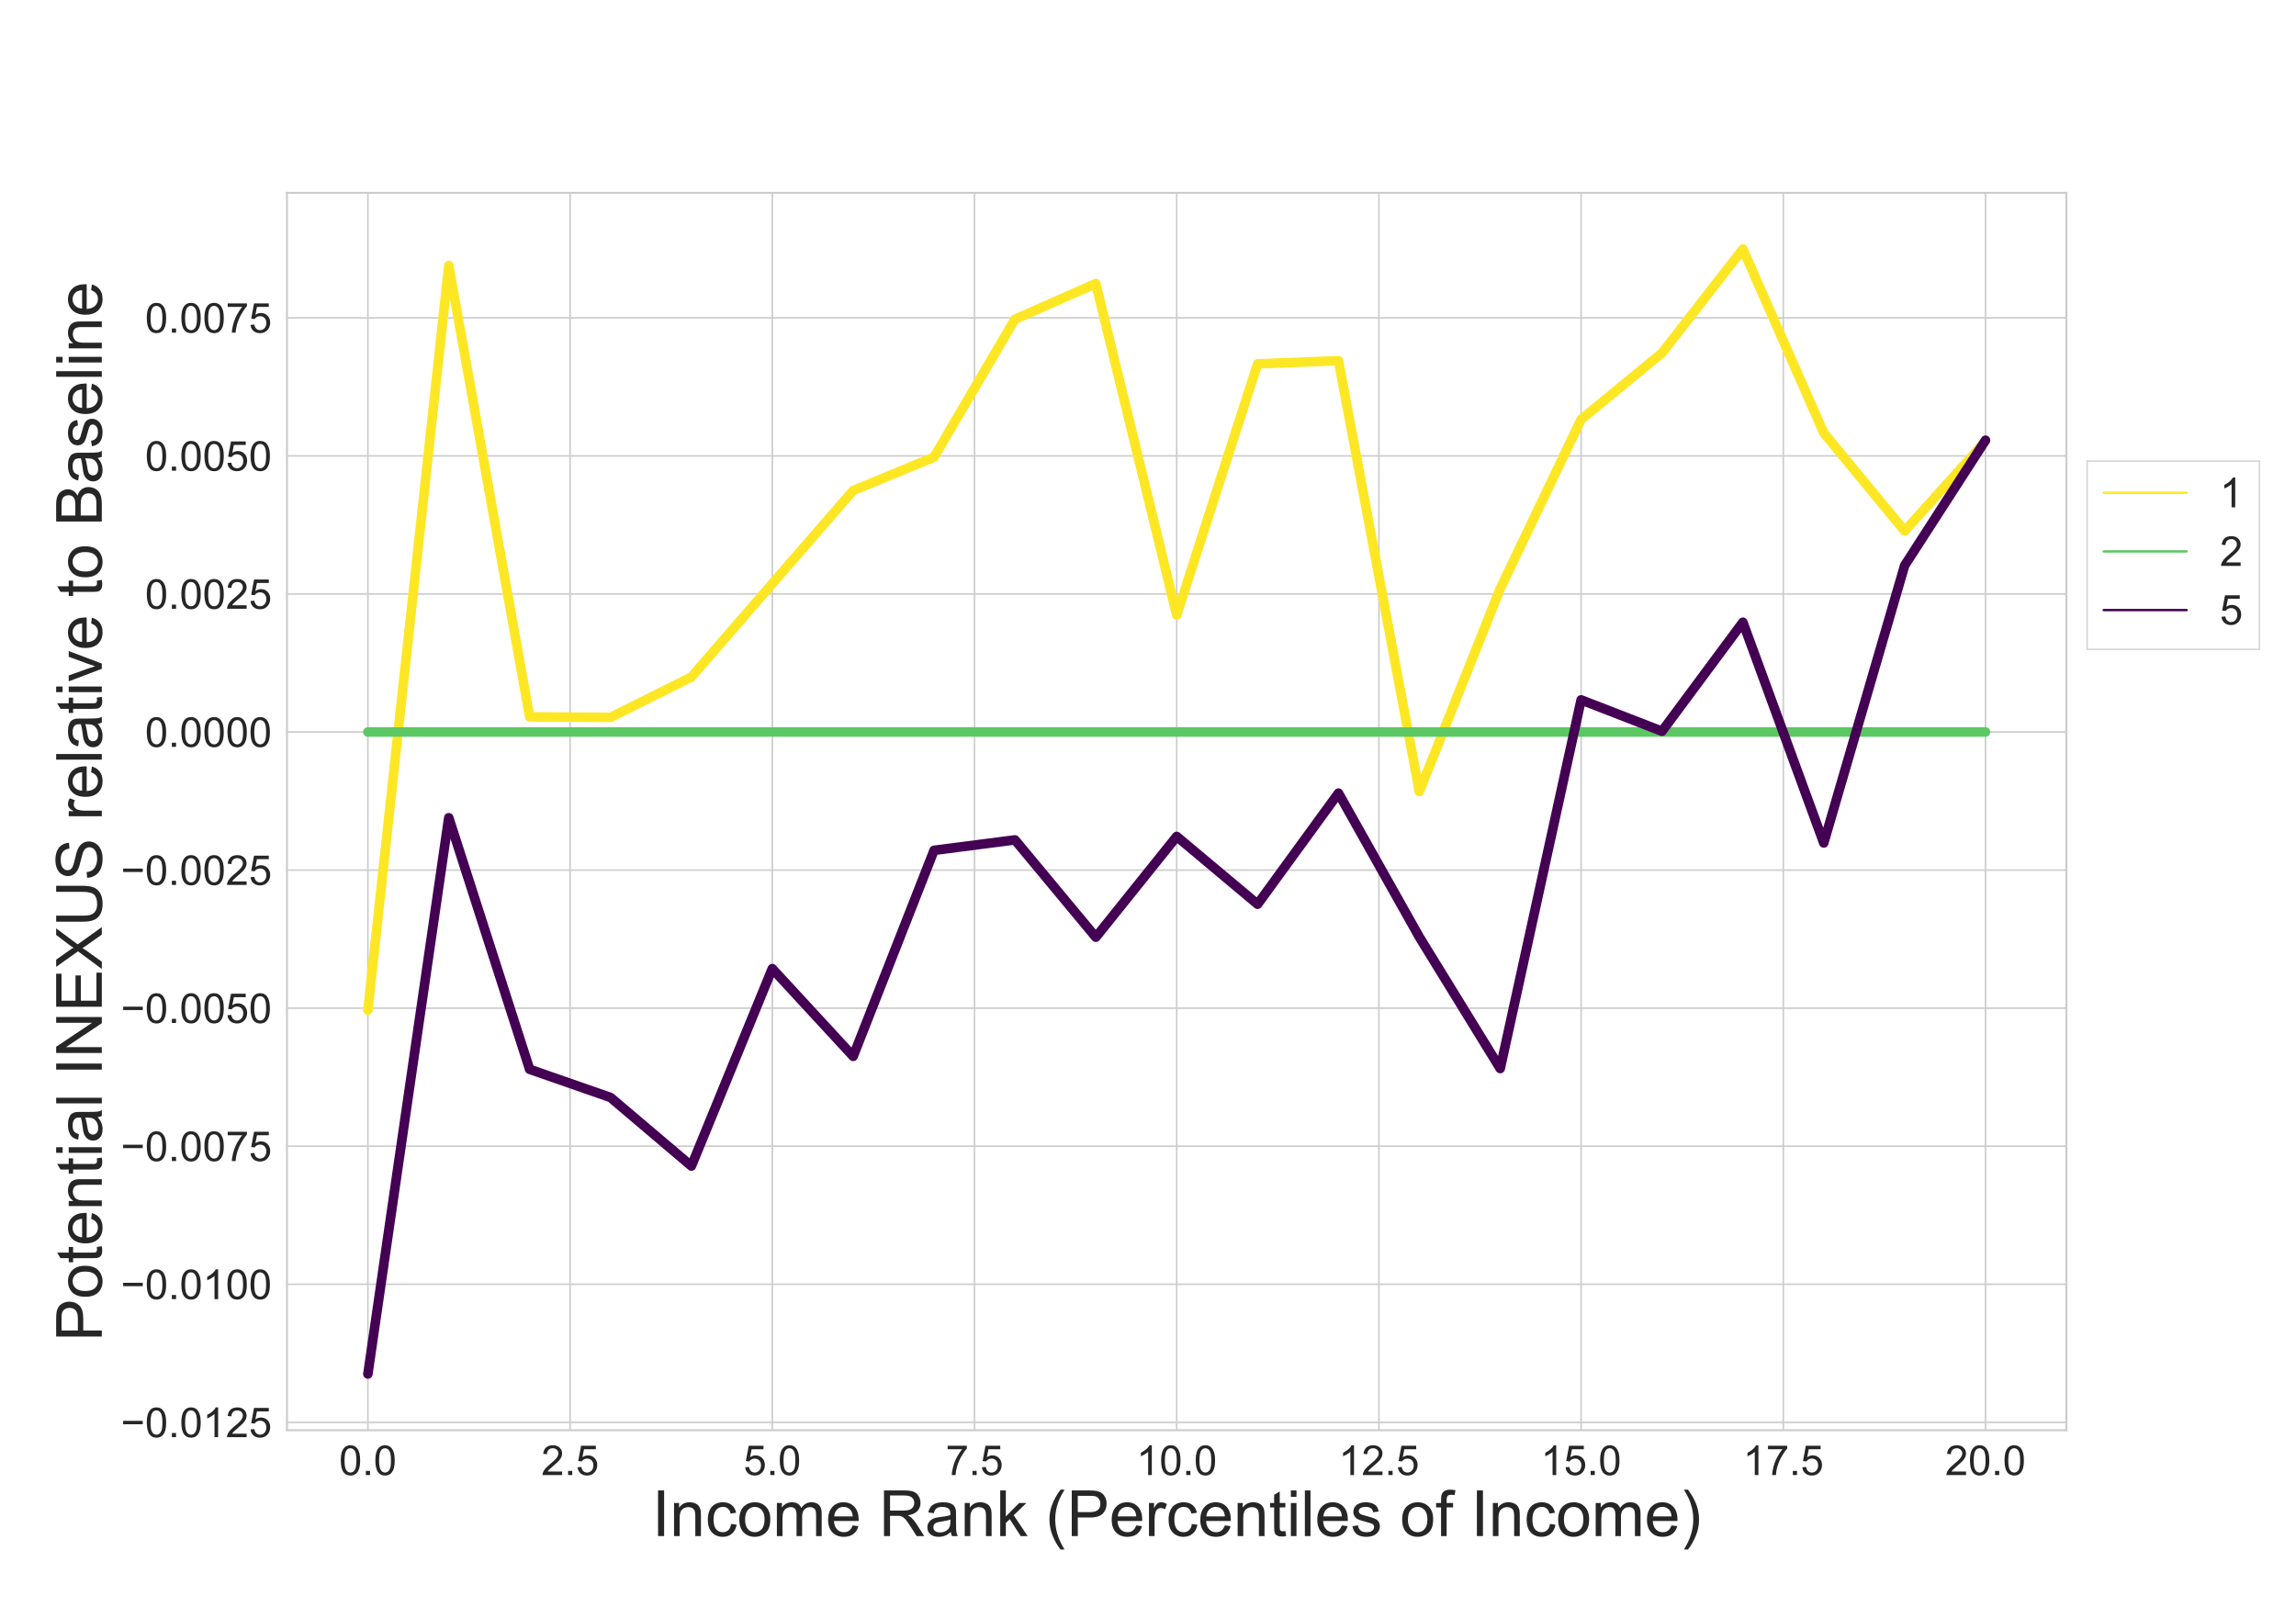
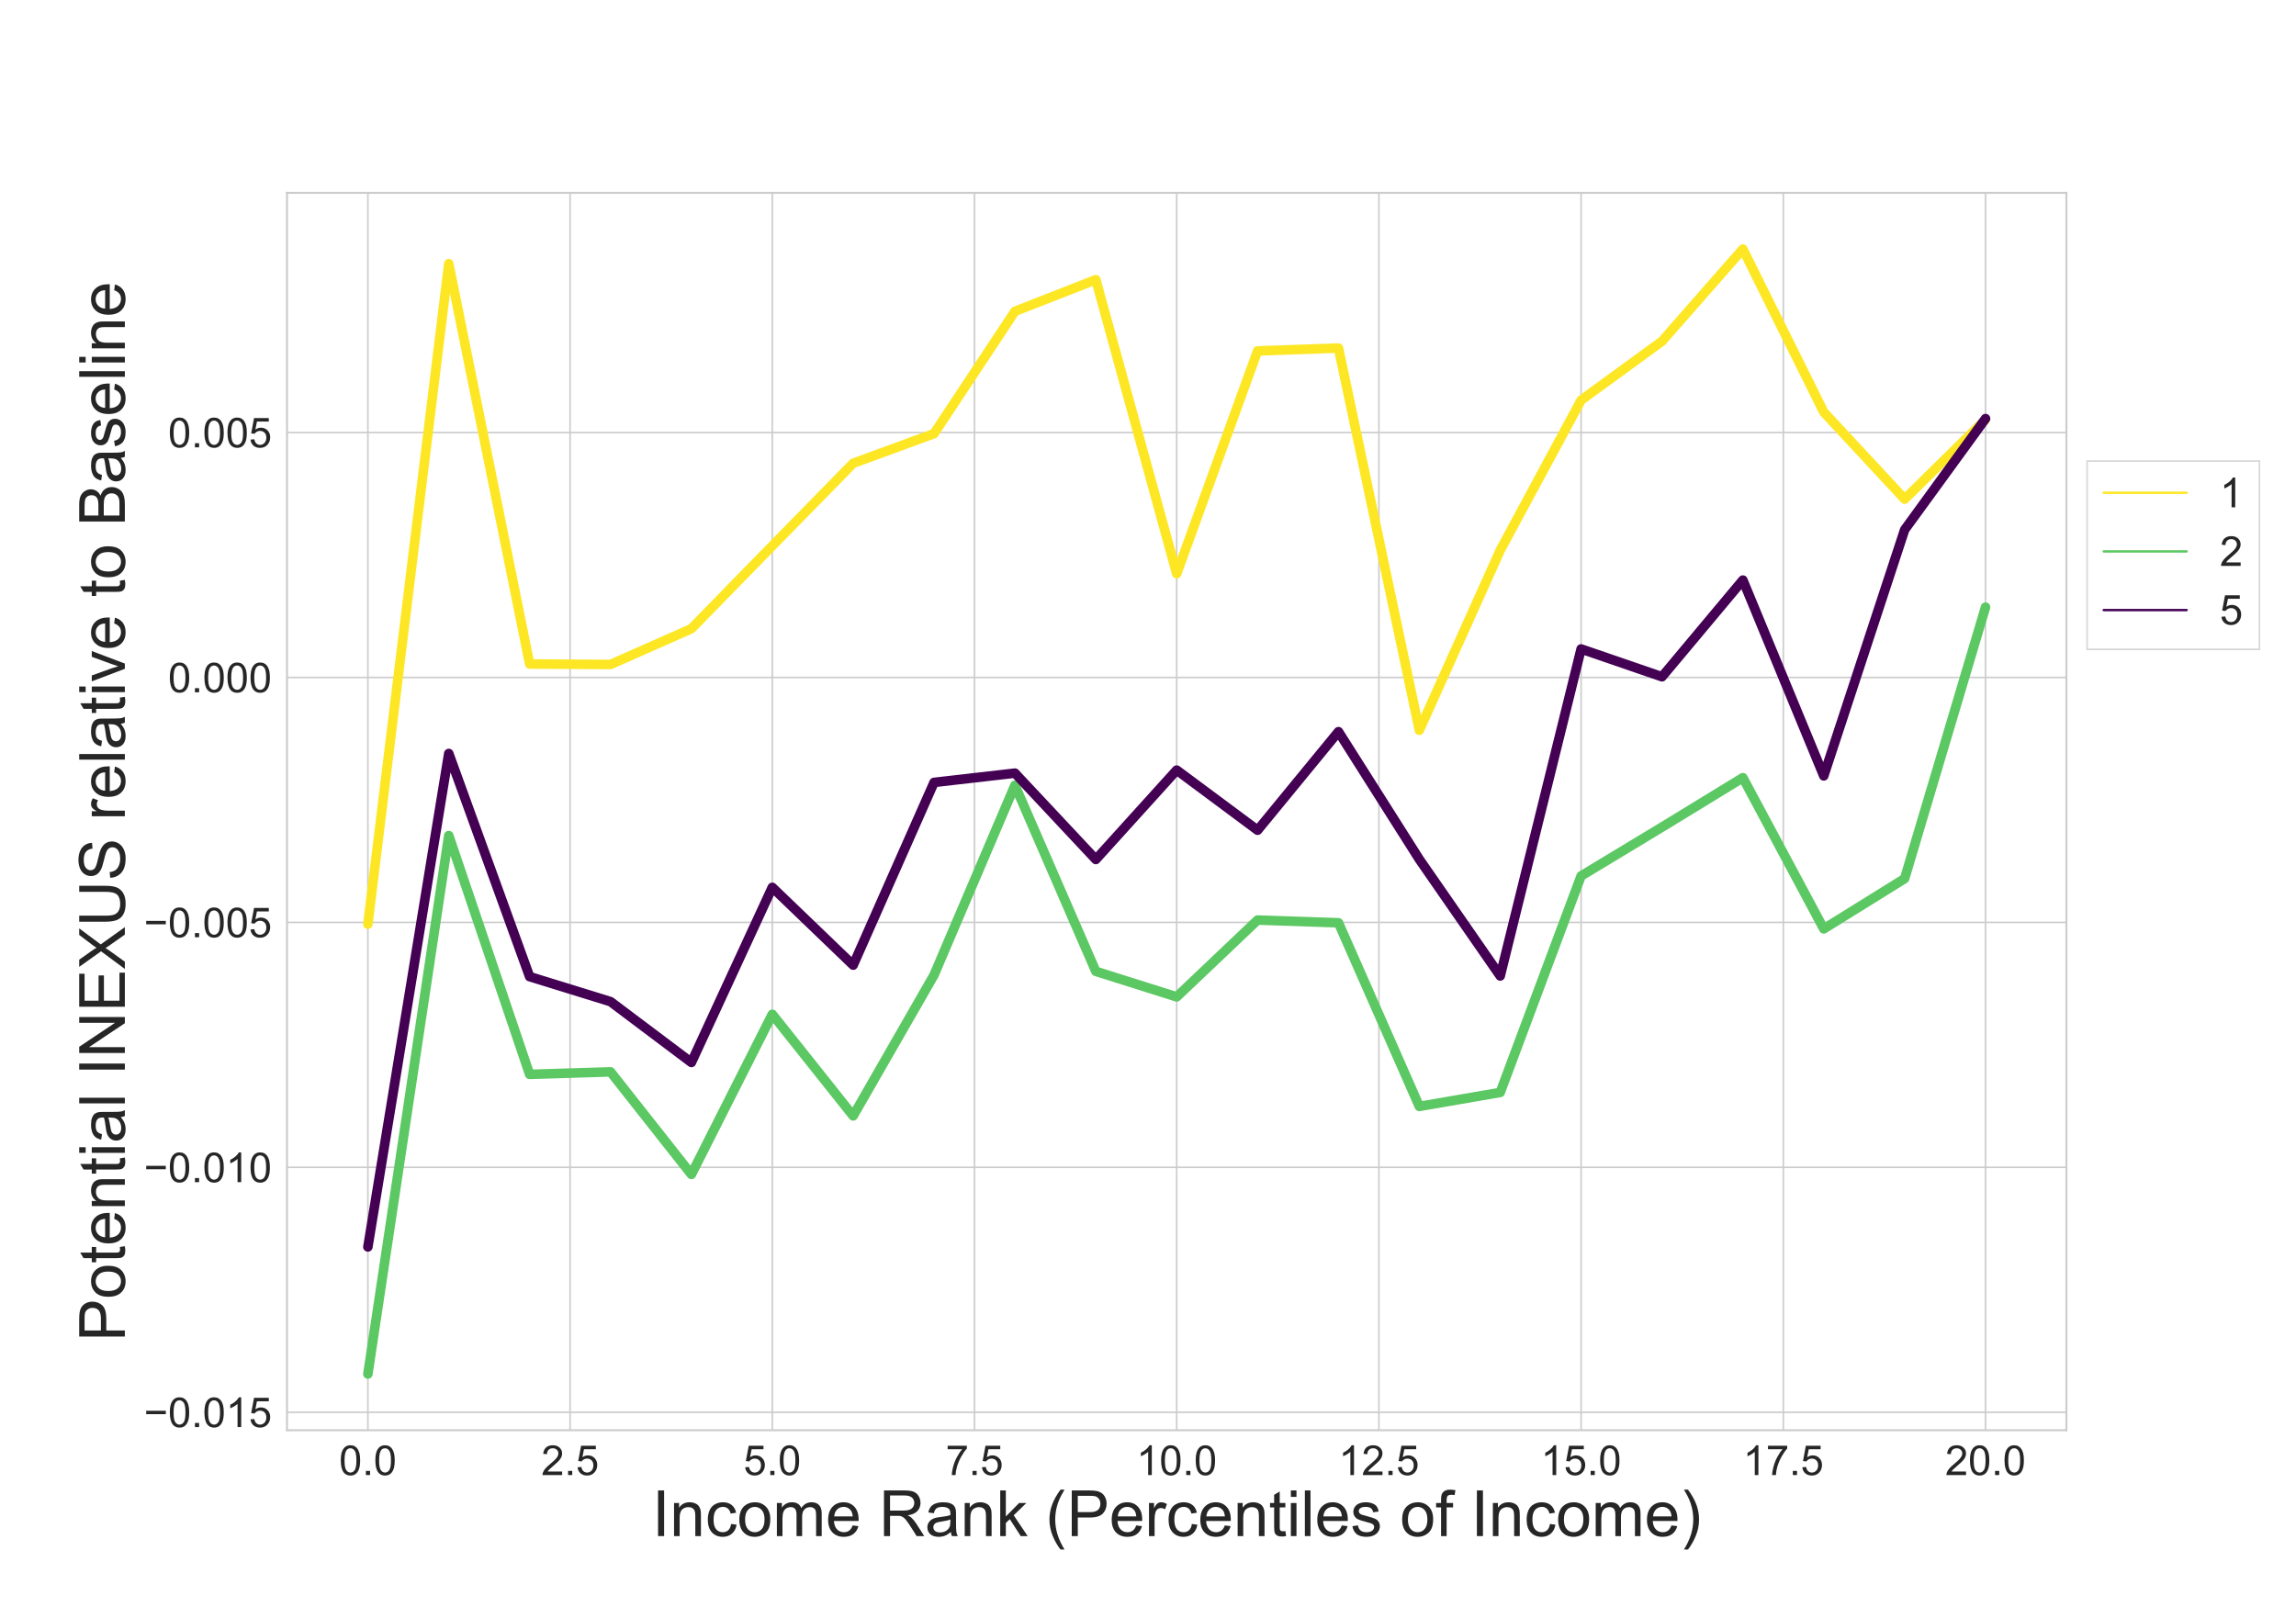
<svg xmlns="http://www.w3.org/2000/svg" xmlns:xlink="http://www.w3.org/1999/xlink" width="1440pt" height="1008pt" viewBox="0 0 1440 1008" version="1.1">
  <defs>
    <style type="text/css">*{stroke-linejoin: round; stroke-linecap: butt}</style>
  </defs>
  <g id="figure_1">
    <g id="patch_1">
      <path d="M 0 1008  L 1440 1008  L 1440 0  L 0 0  z " style="fill: #ffffff" />
    </g>
    <g id="axes_1">
      <g id="patch_2">
        <path d="M 180 897.12  L 1296 897.12  L 1296 120.96  L 180 120.96  z " style="fill: #ffffff" />
      </g>
      <g id="matplotlib.axis_1">
        <g id="xtick_1">
          <g id="line2d_1">
-             <path d="M 230.727 897.12  L 230.727 120.96  " clip-path="url(#p21adaf8f59)" style="fill: none; stroke: #cccccc; stroke-linecap: round" />
+             <path d="M 230.727 897.12  L 230.727 120.96  " clip-path="url(#p5bfc55c4e3)" style="fill: none; stroke: #cccccc; stroke-linecap: round" />
          </g>
          <g id="text_1">
            <g style="fill: #262626" transform="translate(212.6573 925.2303)scale(0.26 -0.26)">
              <defs>
                <path id="ArialMT-30" d="M 266 2259  Q 266 3072 433 3567  Q 600 4063 929 4331  Q 1259 4600 1759 4600  Q 2128 4600 2406 4451  Q 2684 4303 2865 4023  Q 3047 3744 3150 3342  Q 3253 2941 3253 2259  Q 3253 1453 3087 958  Q 2922 463 2592 192  Q 2263 -78 1759 -78  Q 1097 -78 719 397  Q 266 969 266 2259  z M 844 2259  Q 844 1131 1108 757  Q 1372 384 1759 384  Q 2147 384 2411 759  Q 2675 1134 2675 2259  Q 2675 3391 2411 3762  Q 2147 4134 1753 4134  Q 1366 4134 1134 3806  Q 844 3388 844 2259  z " transform="scale(0.015625)" />
                <path id="ArialMT-2e" d="M 581 0  L 581 641  L 1222 641  L 1222 0  L 581 0  z " transform="scale(0.015625)" />
              </defs>
              <use xlink:href="#ArialMT-30" />
              <use xlink:href="#ArialMT-2e" x="55.615" />
              <use xlink:href="#ArialMT-30" x="83.398" />
            </g>
          </g>
        </g>
        <g id="xtick_2">
          <g id="line2d_2">
-             <path d="M 357.545 897.12  L 357.545 120.96  " clip-path="url(#p21adaf8f59)" style="fill: none; stroke: #cccccc; stroke-linecap: round" />
+             <path d="M 357.545 897.12  L 357.545 120.96  " clip-path="url(#p5bfc55c4e3)" style="fill: none; stroke: #cccccc; stroke-linecap: round" />
          </g>
          <g id="text_2">
            <g style="fill: #262626" transform="translate(339.4755 925.2303)scale(0.26 -0.26)">
              <defs>
                <path id="ArialMT-32" d="M 3222 541  L 3222 0  L 194 0  Q 188 203 259 391  Q 375 700 629 1000  Q 884 1300 1366 1694  Q 2113 2306 2375 2664  Q 2638 3022 2638 3341  Q 2638 3675 2398 3904  Q 2159 4134 1775 4134  Q 1369 4134 1125 3890  Q 881 3647 878 3216  L 300 3275  Q 359 3922 746 4261  Q 1134 4600 1788 4600  Q 2447 4600 2831 4234  Q 3216 3869 3216 3328  Q 3216 3053 3103 2787  Q 2991 2522 2730 2228  Q 2469 1934 1863 1422  Q 1356 997 1212 845  Q 1069 694 975 541  L 3222 541  z " transform="scale(0.015625)" />
                <path id="ArialMT-35" d="M 266 1200  L 856 1250  Q 922 819 1161 601  Q 1400 384 1738 384  Q 2144 384 2425 690  Q 2706 997 2706 1503  Q 2706 1984 2436 2262  Q 2166 2541 1728 2541  Q 1456 2541 1237 2417  Q 1019 2294 894 2097  L 366 2166  L 809 4519  L 3088 4519  L 3088 3981  L 1259 3981  L 1013 2750  Q 1425 3038 1878 3038  Q 2478 3038 2890 2622  Q 3303 2206 3303 1553  Q 3303 931 2941 478  Q 2500 -78 1738 -78  Q 1113 -78 717 272  Q 322 622 266 1200  z " transform="scale(0.015625)" />
              </defs>
              <use xlink:href="#ArialMT-32" />
              <use xlink:href="#ArialMT-2e" x="55.615" />
              <use xlink:href="#ArialMT-35" x="83.398" />
            </g>
          </g>
        </g>
        <g id="xtick_3">
          <g id="line2d_3">
-             <path d="M 484.364 897.12  L 484.364 120.96  " clip-path="url(#p21adaf8f59)" style="fill: none; stroke: #cccccc; stroke-linecap: round" />
+             <path d="M 484.364 897.12  L 484.364 120.96  " clip-path="url(#p5bfc55c4e3)" style="fill: none; stroke: #cccccc; stroke-linecap: round" />
          </g>
          <g id="text_3">
            <g style="fill: #262626" transform="translate(466.2936 925.2303)scale(0.26 -0.26)">
              <use xlink:href="#ArialMT-35" />
              <use xlink:href="#ArialMT-2e" x="55.615" />
              <use xlink:href="#ArialMT-30" x="83.398" />
            </g>
          </g>
        </g>
        <g id="xtick_4">
          <g id="line2d_4">
-             <path d="M 611.182 897.12  L 611.182 120.96  " clip-path="url(#p21adaf8f59)" style="fill: none; stroke: #cccccc; stroke-linecap: round" />
+             <path d="M 611.182 897.12  L 611.182 120.96  " clip-path="url(#p5bfc55c4e3)" style="fill: none; stroke: #cccccc; stroke-linecap: round" />
          </g>
          <g id="text_4">
            <g style="fill: #262626" transform="translate(593.1118 925.2303)scale(0.26 -0.26)">
              <defs>
                <path id="ArialMT-37" d="M 303 3981  L 303 4522  L 3269 4522  L 3269 4084  Q 2831 3619 2401 2847  Q 1972 2075 1738 1259  Q 1569 684 1522 0  L 944 0  Q 953 541 1156 1306  Q 1359 2072 1739 2783  Q 2119 3494 2547 3981  L 303 3981  z " transform="scale(0.015625)" />
              </defs>
              <use xlink:href="#ArialMT-37" />
              <use xlink:href="#ArialMT-2e" x="55.615" />
              <use xlink:href="#ArialMT-35" x="83.398" />
            </g>
          </g>
        </g>
        <g id="xtick_5">
          <g id="line2d_5">
-             <path d="M 738 897.12  L 738 120.96  " clip-path="url(#p21adaf8f59)" style="fill: none; stroke: #cccccc; stroke-linecap: round" />
+             <path d="M 738 897.12  L 738 120.96  " clip-path="url(#p5bfc55c4e3)" style="fill: none; stroke: #cccccc; stroke-linecap: round" />
          </g>
          <g id="text_5">
            <g style="fill: #262626" transform="translate(712.7008 925.2303)scale(0.26 -0.26)">
              <defs>
                <path id="ArialMT-31" d="M 2384 0  L 1822 0  L 1822 3584  Q 1619 3391 1289 3197  Q 959 3003 697 2906  L 697 3450  Q 1169 3672 1522 3987  Q 1875 4303 2022 4600  L 2384 4600  L 2384 0  z " transform="scale(0.015625)" />
              </defs>
              <use xlink:href="#ArialMT-31" />
              <use xlink:href="#ArialMT-30" x="55.615" />
              <use xlink:href="#ArialMT-2e" x="111.23" />
              <use xlink:href="#ArialMT-30" x="139.014" />
            </g>
          </g>
        </g>
        <g id="xtick_6">
          <g id="line2d_6">
-             <path d="M 864.818 897.12  L 864.818 120.96  " clip-path="url(#p21adaf8f59)" style="fill: none; stroke: #cccccc; stroke-linecap: round" />
+             <path d="M 864.818 897.12  L 864.818 120.96  " clip-path="url(#p5bfc55c4e3)" style="fill: none; stroke: #cccccc; stroke-linecap: round" />
          </g>
          <g id="text_6">
            <g style="fill: #262626" transform="translate(839.519 925.2303)scale(0.26 -0.26)">
              <use xlink:href="#ArialMT-31" />
              <use xlink:href="#ArialMT-32" x="55.615" />
              <use xlink:href="#ArialMT-2e" x="111.23" />
              <use xlink:href="#ArialMT-35" x="139.014" />
            </g>
          </g>
        </g>
        <g id="xtick_7">
          <g id="line2d_7">
-             <path d="M 991.636 897.12  L 991.636 120.96  " clip-path="url(#p21adaf8f59)" style="fill: none; stroke: #cccccc; stroke-linecap: round" />
+             <path d="M 991.636 897.12  L 991.636 120.96  " clip-path="url(#p5bfc55c4e3)" style="fill: none; stroke: #cccccc; stroke-linecap: round" />
          </g>
          <g id="text_7">
            <g style="fill: #262626" transform="translate(966.3371 925.2303)scale(0.26 -0.26)">
              <use xlink:href="#ArialMT-31" />
              <use xlink:href="#ArialMT-35" x="55.615" />
              <use xlink:href="#ArialMT-2e" x="111.23" />
              <use xlink:href="#ArialMT-30" x="139.014" />
            </g>
          </g>
        </g>
        <g id="xtick_8">
          <g id="line2d_8">
-             <path d="M 1118.455 897.12  L 1118.455 120.96  " clip-path="url(#p21adaf8f59)" style="fill: none; stroke: #cccccc; stroke-linecap: round" />
+             <path d="M 1118.455 897.12  L 1118.455 120.96  " clip-path="url(#p5bfc55c4e3)" style="fill: none; stroke: #cccccc; stroke-linecap: round" />
          </g>
          <g id="text_8">
            <g style="fill: #262626" transform="translate(1093.155 925.2303)scale(0.26 -0.26)">
              <use xlink:href="#ArialMT-31" />
              <use xlink:href="#ArialMT-37" x="55.615" />
              <use xlink:href="#ArialMT-2e" x="111.23" />
              <use xlink:href="#ArialMT-35" x="139.014" />
            </g>
          </g>
        </g>
        <g id="xtick_9">
          <g id="line2d_9">
-             <path d="M 1245.273 897.12  L 1245.273 120.96  " clip-path="url(#p21adaf8f59)" style="fill: none; stroke: #cccccc; stroke-linecap: round" />
+             <path d="M 1245.273 897.12  L 1245.273 120.96  " clip-path="url(#p5bfc55c4e3)" style="fill: none; stroke: #cccccc; stroke-linecap: round" />
          </g>
          <g id="text_9">
            <g style="fill: #262626" transform="translate(1219.974 925.2303)scale(0.26 -0.26)">
              <use xlink:href="#ArialMT-32" />
              <use xlink:href="#ArialMT-30" x="55.615" />
              <use xlink:href="#ArialMT-2e" x="111.23" />
              <use xlink:href="#ArialMT-30" x="139.014" />
            </g>
          </g>
        </g>
        <g id="text_10">
          <g style="fill: #262626" transform="translate(408.9969 963.5166)scale(0.4 -0.4)">
            <defs>
              <path id="ArialMT-49" d="M 597 0  L 597 4581  L 1203 4581  L 1203 0  L 597 0  z " transform="scale(0.015625)" />
              <path id="ArialMT-6e" d="M 422 0  L 422 3319  L 928 3319  L 928 2847  Q 1294 3394 1984 3394  Q 2284 3394 2536 3286  Q 2788 3178 2913 3003  Q 3038 2828 3088 2588  Q 3119 2431 3119 2041  L 3119 0  L 2556 0  L 2556 2019  Q 2556 2363 2490 2533  Q 2425 2703 2258 2804  Q 2091 2906 1866 2906  Q 1506 2906 1245 2678  Q 984 2450 984 1813  L 984 0  L 422 0  z " transform="scale(0.015625)" />
              <path id="ArialMT-63" d="M 2588 1216  L 3141 1144  Q 3050 572 2676 248  Q 2303 -75 1759 -75  Q 1078 -75 664 370  Q 250 816 250 1647  Q 250 2184 428 2587  Q 606 2991 970 3192  Q 1334 3394 1763 3394  Q 2303 3394 2647 3120  Q 2991 2847 3088 2344  L 2541 2259  Q 2463 2594 2264 2762  Q 2066 2931 1784 2931  Q 1359 2931 1093 2626  Q 828 2322 828 1663  Q 828 994 1084 691  Q 1341 388 1753 388  Q 2084 388 2306 591  Q 2528 794 2588 1216  z " transform="scale(0.015625)" />
              <path id="ArialMT-6f" d="M 213 1659  Q 213 2581 725 3025  Q 1153 3394 1769 3394  Q 2453 3394 2887 2945  Q 3322 2497 3322 1706  Q 3322 1066 3130 698  Q 2938 331 2570 128  Q 2203 -75 1769 -75  Q 1072 -75 642 372  Q 213 819 213 1659  z M 791 1659  Q 791 1022 1069 705  Q 1347 388 1769 388  Q 2188 388 2466 706  Q 2744 1025 2744 1678  Q 2744 2294 2464 2611  Q 2184 2928 1769 2928  Q 1347 2928 1069 2612  Q 791 2297 791 1659  z " transform="scale(0.015625)" />
              <path id="ArialMT-6d" d="M 422 0  L 422 3319  L 925 3319  L 925 2853  Q 1081 3097 1340 3245  Q 1600 3394 1931 3394  Q 2300 3394 2536 3241  Q 2772 3088 2869 2813  Q 3263 3394 3894 3394  Q 4388 3394 4653 3120  Q 4919 2847 4919 2278  L 4919 0  L 4359 0  L 4359 2091  Q 4359 2428 4304 2576  Q 4250 2725 4106 2815  Q 3963 2906 3769 2906  Q 3419 2906 3187 2673  Q 2956 2441 2956 1928  L 2956 0  L 2394 0  L 2394 2156  Q 2394 2531 2256 2718  Q 2119 2906 1806 2906  Q 1569 2906 1367 2781  Q 1166 2656 1075 2415  Q 984 2175 984 1722  L 984 0  L 422 0  z " transform="scale(0.015625)" />
              <path id="ArialMT-65" d="M 2694 1069  L 3275 997  Q 3138 488 2766 206  Q 2394 -75 1816 -75  Q 1088 -75 661 373  Q 234 822 234 1631  Q 234 2469 665 2931  Q 1097 3394 1784 3394  Q 2450 3394 2872 2941  Q 3294 2488 3294 1666  Q 3294 1616 3291 1516  L 816 1516  Q 847 969 1125 678  Q 1403 388 1819 388  Q 2128 388 2347 550  Q 2566 713 2694 1069  z M 847 1978  L 2700 1978  Q 2663 2397 2488 2606  Q 2219 2931 1791 2931  Q 1403 2931 1139 2672  Q 875 2413 847 1978  z " transform="scale(0.015625)" />
              <path id="ArialMT-20" transform="scale(0.015625)" />
              <path id="ArialMT-52" d="M 503 0  L 503 4581  L 2534 4581  Q 3147 4581 3465 4457  Q 3784 4334 3975 4021  Q 4166 3709 4166 3331  Q 4166 2844 3850 2509  Q 3534 2175 2875 2084  Q 3116 1969 3241 1856  Q 3506 1613 3744 1247  L 4541 0  L 3778 0  L 3172 953  Q 2906 1366 2734 1584  Q 2563 1803 2427 1890  Q 2291 1978 2150 2013  Q 2047 2034 1813 2034  L 1109 2034  L 1109 0  L 503 0  z M 1109 2559  L 2413 2559  Q 2828 2559 3062 2645  Q 3297 2731 3419 2920  Q 3541 3109 3541 3331  Q 3541 3656 3305 3865  Q 3069 4075 2559 4075  L 1109 4075  L 1109 2559  z " transform="scale(0.015625)" />
              <path id="ArialMT-61" d="M 2588 409  Q 2275 144 1986 34  Q 1697 -75 1366 -75  Q 819 -75 525 192  Q 231 459 231 875  Q 231 1119 342 1320  Q 453 1522 633 1644  Q 813 1766 1038 1828  Q 1203 1872 1538 1913  Q 2219 1994 2541 2106  Q 2544 2222 2544 2253  Q 2544 2597 2384 2738  Q 2169 2928 1744 2928  Q 1347 2928 1158 2789  Q 969 2650 878 2297  L 328 2372  Q 403 2725 575 2942  Q 747 3159 1072 3276  Q 1397 3394 1825 3394  Q 2250 3394 2515 3294  Q 2781 3194 2906 3042  Q 3031 2891 3081 2659  Q 3109 2516 3109 2141  L 3109 1391  Q 3109 606 3145 398  Q 3181 191 3288 0  L 2700 0  Q 2613 175 2588 409  z M 2541 1666  Q 2234 1541 1622 1453  Q 1275 1403 1131 1340  Q 988 1278 909 1158  Q 831 1038 831 891  Q 831 666 1001 516  Q 1172 366 1500 366  Q 1825 366 2078 508  Q 2331 650 2450 897  Q 2541 1088 2541 1459  L 2541 1666  z " transform="scale(0.015625)" />
              <path id="ArialMT-6b" d="M 425 0  L 425 4581  L 988 4581  L 988 1969  L 2319 3319  L 3047 3319  L 1778 2088  L 3175 0  L 2481 0  L 1384 1697  L 988 1316  L 988 0  L 425 0  z " transform="scale(0.015625)" />
              <path id="ArialMT-28" d="M 1497 -1347  Q 1031 -759 709 28  Q 388 816 388 1659  Q 388 2403 628 3084  Q 909 3875 1497 4659  L 1900 4659  Q 1522 4009 1400 3731  Q 1209 3300 1100 2831  Q 966 2247 966 1656  Q 966 153 1900 -1347  L 1497 -1347  z " transform="scale(0.015625)" />
              <path id="ArialMT-50" d="M 494 0  L 494 4581  L 2222 4581  Q 2678 4581 2919 4538  Q 3256 4481 3484 4323  Q 3713 4166 3852 3881  Q 3991 3597 3991 3256  Q 3991 2672 3619 2267  Q 3247 1863 2275 1863  L 1100 1863  L 1100 0  L 494 0  z M 1100 2403  L 2284 2403  Q 2872 2403 3119 2622  Q 3366 2841 3366 3238  Q 3366 3525 3220 3729  Q 3075 3934 2838 4000  Q 2684 4041 2272 4041  L 1100 4041  L 1100 2403  z " transform="scale(0.015625)" />
              <path id="ArialMT-72" d="M 416 0  L 416 3319  L 922 3319  L 922 2816  Q 1116 3169 1280 3281  Q 1444 3394 1641 3394  Q 1925 3394 2219 3213  L 2025 2691  Q 1819 2813 1613 2813  Q 1428 2813 1281 2702  Q 1134 2591 1072 2394  Q 978 2094 978 1738  L 978 0  L 416 0  z " transform="scale(0.015625)" />
              <path id="ArialMT-74" d="M 1650 503  L 1731 6  Q 1494 -44 1306 -44  Q 1000 -44 831 53  Q 663 150 594 308  Q 525 466 525 972  L 525 2881  L 113 2881  L 113 3319  L 525 3319  L 525 4141  L 1084 4478  L 1084 3319  L 1650 3319  L 1650 2881  L 1084 2881  L 1084 941  Q 1084 700 1114 631  Q 1144 563 1211 522  Q 1278 481 1403 481  Q 1497 481 1650 503  z " transform="scale(0.015625)" />
              <path id="ArialMT-69" d="M 425 3934  L 425 4581  L 988 4581  L 988 3934  L 425 3934  z M 425 0  L 425 3319  L 988 3319  L 988 0  L 425 0  z " transform="scale(0.015625)" />
              <path id="ArialMT-6c" d="M 409 0  L 409 4581  L 972 4581  L 972 0  L 409 0  z " transform="scale(0.015625)" />
              <path id="ArialMT-73" d="M 197 991  L 753 1078  Q 800 744 1014 566  Q 1228 388 1613 388  Q 2000 388 2187 545  Q 2375 703 2375 916  Q 2375 1106 2209 1216  Q 2094 1291 1634 1406  Q 1016 1563 777 1677  Q 538 1791 414 1992  Q 291 2194 291 2438  Q 291 2659 392 2848  Q 494 3038 669 3163  Q 800 3259 1026 3326  Q 1253 3394 1513 3394  Q 1903 3394 2198 3281  Q 2494 3169 2634 2976  Q 2775 2784 2828 2463  L 2278 2388  Q 2241 2644 2061 2787  Q 1881 2931 1553 2931  Q 1166 2931 1000 2803  Q 834 2675 834 2503  Q 834 2394 903 2306  Q 972 2216 1119 2156  Q 1203 2125 1616 2013  Q 2213 1853 2448 1751  Q 2684 1650 2818 1456  Q 2953 1263 2953 975  Q 2953 694 2789 445  Q 2625 197 2315 61  Q 2006 -75 1616 -75  Q 969 -75 630 194  Q 291 463 197 991  z " transform="scale(0.015625)" />
              <path id="ArialMT-66" d="M 556 0  L 556 2881  L 59 2881  L 59 3319  L 556 3319  L 556 3672  Q 556 4006 616 4169  Q 697 4388 901 4523  Q 1106 4659 1475 4659  Q 1713 4659 2000 4603  L 1916 4113  Q 1741 4144 1584 4144  Q 1328 4144 1222 4034  Q 1116 3925 1116 3625  L 1116 3319  L 1763 3319  L 1763 2881  L 1116 2881  L 1116 0  L 556 0  z " transform="scale(0.015625)" />
              <path id="ArialMT-29" d="M 791 -1347  L 388 -1347  Q 1322 153 1322 1656  Q 1322 2244 1188 2822  Q 1081 3291 891 3722  Q 769 4003 388 4659  L 791 4659  Q 1378 3875 1659 3084  Q 1900 2403 1900 1659  Q 1900 816 1576 28  Q 1253 -759 791 -1347  z " transform="scale(0.015625)" />
            </defs>
            <use xlink:href="#ArialMT-49" />
            <use xlink:href="#ArialMT-6e" x="27.783" />
            <use xlink:href="#ArialMT-63" x="83.398" />
            <use xlink:href="#ArialMT-6f" x="133.398" />
            <use xlink:href="#ArialMT-6d" x="189.014" />
            <use xlink:href="#ArialMT-65" x="272.314" />
            <use xlink:href="#ArialMT-20" x="327.93" />
            <use xlink:href="#ArialMT-52" x="355.713" />
            <use xlink:href="#ArialMT-61" x="427.93" />
            <use xlink:href="#ArialMT-6e" x="483.545" />
            <use xlink:href="#ArialMT-6b" x="539.16" />
            <use xlink:href="#ArialMT-20" x="589.16" />
            <use xlink:href="#ArialMT-28" x="616.943" />
            <use xlink:href="#ArialMT-50" x="650.244" />
            <use xlink:href="#ArialMT-65" x="716.943" />
            <use xlink:href="#ArialMT-72" x="772.559" />
            <use xlink:href="#ArialMT-63" x="805.859" />
            <use xlink:href="#ArialMT-65" x="855.859" />
            <use xlink:href="#ArialMT-6e" x="911.475" />
            <use xlink:href="#ArialMT-74" x="967.09" />
            <use xlink:href="#ArialMT-69" x="994.873" />
            <use xlink:href="#ArialMT-6c" x="1017.09" />
            <use xlink:href="#ArialMT-65" x="1039.307" />
            <use xlink:href="#ArialMT-73" x="1094.922" />
            <use xlink:href="#ArialMT-20" x="1144.922" />
            <use xlink:href="#ArialMT-6f" x="1172.705" />
            <use xlink:href="#ArialMT-66" x="1228.32" />
            <use xlink:href="#ArialMT-20" x="1256.104" />
            <use xlink:href="#ArialMT-49" x="1283.887" />
            <use xlink:href="#ArialMT-6e" x="1311.67" />
            <use xlink:href="#ArialMT-63" x="1367.285" />
            <use xlink:href="#ArialMT-6f" x="1417.285" />
            <use xlink:href="#ArialMT-6d" x="1472.9" />
            <use xlink:href="#ArialMT-65" x="1556.201" />
            <use xlink:href="#ArialMT-29" x="1611.816" />
          </g>
        </g>
      </g>
      <g id="matplotlib.axis_2">
        <g id="ytick_1">
          <g id="line2d_10">
-             <path d="M 180 892.174  L 1296 892.174  " clip-path="url(#p21adaf8f59)" style="fill: none; stroke: #cccccc; stroke-linecap: round" />
+             <path d="M 180 885.852  L 1296 885.852  " clip-path="url(#p5bfc55c4e3)" style="fill: none; stroke: #cccccc; stroke-linecap: round" />
          </g>
          <g id="text_11">
-             <g style="fill: #262626" transform="translate(75.79906 901.4788)scale(0.26 -0.26)">
+             <g style="fill: #262626" transform="translate(90.2575 895.1575)scale(0.26 -0.26)">
              <defs>
                <path id="ArialMT-2212" d="M 3381 1997  L 356 1997  L 356 2522  L 3381 2522  L 3381 1997  z " transform="scale(0.015625)" />
              </defs>
              <use xlink:href="#ArialMT-2212" />
              <use xlink:href="#ArialMT-30" x="58.398" />
              <use xlink:href="#ArialMT-2e" x="114.014" />
              <use xlink:href="#ArialMT-30" x="141.797" />
              <use xlink:href="#ArialMT-31" x="197.412" />
-               <use xlink:href="#ArialMT-32" x="253.027" />
-               <use xlink:href="#ArialMT-35" x="308.643" />
+               <use xlink:href="#ArialMT-35" x="253.027" />
            </g>
          </g>
        </g>
        <g id="ytick_2">
          <g id="line2d_11">
-             <path d="M 180 805.572  L 1296 805.572  " clip-path="url(#p21adaf8f59)" style="fill: none; stroke: #cccccc; stroke-linecap: round" />
+             <path d="M 180 732.215  L 1296 732.215  " clip-path="url(#p5bfc55c4e3)" style="fill: none; stroke: #cccccc; stroke-linecap: round" />
          </g>
          <g id="text_12">
-             <g style="fill: #262626" transform="translate(75.79906 814.8768)scale(0.26 -0.26)">
+             <g style="fill: #262626" transform="translate(90.2575 741.5205)scale(0.26 -0.26)">
              <use xlink:href="#ArialMT-2212" />
              <use xlink:href="#ArialMT-30" x="58.398" />
              <use xlink:href="#ArialMT-2e" x="114.014" />
              <use xlink:href="#ArialMT-30" x="141.797" />
              <use xlink:href="#ArialMT-31" x="197.412" />
              <use xlink:href="#ArialMT-30" x="253.027" />
-               <use xlink:href="#ArialMT-30" x="308.643" />
            </g>
          </g>
        </g>
        <g id="ytick_3">
          <g id="line2d_12">
-             <path d="M 180 718.97  L 1296 718.97  " clip-path="url(#p21adaf8f59)" style="fill: none; stroke: #cccccc; stroke-linecap: round" />
+             <path d="M 180 578.578  L 1296 578.578  " clip-path="url(#p5bfc55c4e3)" style="fill: none; stroke: #cccccc; stroke-linecap: round" />
          </g>
          <g id="text_13">
-             <g style="fill: #262626" transform="translate(75.79906 728.2747)scale(0.26 -0.26)">
-               <use xlink:href="#ArialMT-2212" />
-               <use xlink:href="#ArialMT-30" x="58.398" />
-               <use xlink:href="#ArialMT-2e" x="114.014" />
-               <use xlink:href="#ArialMT-30" x="141.797" />
-               <use xlink:href="#ArialMT-30" x="197.412" />
-               <use xlink:href="#ArialMT-37" x="253.027" />
-               <use xlink:href="#ArialMT-35" x="308.643" />
-             </g>
-           </g>
-         </g>
-         <g id="ytick_4">
-           <g id="line2d_13">
-             <path d="M 180 632.367  L 1296 632.367  " clip-path="url(#p21adaf8f59)" style="fill: none; stroke: #cccccc; stroke-linecap: round" />
-           </g>
-           <g id="text_14">
-             <g style="fill: #262626" transform="translate(75.79906 641.6726)scale(0.26 -0.26)">
+             <g style="fill: #262626" transform="translate(90.2575 587.8836)scale(0.26 -0.26)">
              <use xlink:href="#ArialMT-2212" />
              <use xlink:href="#ArialMT-30" x="58.398" />
              <use xlink:href="#ArialMT-2e" x="114.014" />
              <use xlink:href="#ArialMT-30" x="141.797" />
              <use xlink:href="#ArialMT-30" x="197.412" />
              <use xlink:href="#ArialMT-35" x="253.027" />
-               <use xlink:href="#ArialMT-30" x="308.643" />
+             </g>
+           </g>
+         </g>
+         <g id="ytick_4">
+           <g id="line2d_13">
+             <path d="M 180 424.942  L 1296 424.942  " clip-path="url(#p5bfc55c4e3)" style="fill: none; stroke: #cccccc; stroke-linecap: round" />
+           </g>
+           <g id="text_14">
+             <g style="fill: #262626" transform="translate(105.4431 434.2467)scale(0.26 -0.26)">
+               <use xlink:href="#ArialMT-30" />
+               <use xlink:href="#ArialMT-2e" x="55.615" />
+               <use xlink:href="#ArialMT-30" x="83.398" />
+               <use xlink:href="#ArialMT-30" x="139.014" />
+               <use xlink:href="#ArialMT-30" x="194.629" />
            </g>
          </g>
        </g>
        <g id="ytick_5">
          <g id="line2d_14">
-             <path d="M 180 545.765  L 1296 545.765  " clip-path="url(#p21adaf8f59)" style="fill: none; stroke: #cccccc; stroke-linecap: round" />
+             <path d="M 180 271.305  L 1296 271.305  " clip-path="url(#p5bfc55c4e3)" style="fill: none; stroke: #cccccc; stroke-linecap: round" />
          </g>
          <g id="text_15">
-             <g style="fill: #262626" transform="translate(75.79906 555.0706)scale(0.26 -0.26)">
-               <use xlink:href="#ArialMT-2212" />
-               <use xlink:href="#ArialMT-30" x="58.398" />
-               <use xlink:href="#ArialMT-2e" x="114.014" />
-               <use xlink:href="#ArialMT-30" x="141.797" />
-               <use xlink:href="#ArialMT-30" x="197.412" />
-               <use xlink:href="#ArialMT-32" x="253.027" />
-               <use xlink:href="#ArialMT-35" x="308.643" />
-             </g>
-           </g>
-         </g>
-         <g id="ytick_6">
-           <g id="line2d_15">
-             <path d="M 180 459.163  L 1296 459.163  " clip-path="url(#p21adaf8f59)" style="fill: none; stroke: #cccccc; stroke-linecap: round" />
-           </g>
-           <g id="text_16">
-             <g style="fill: #262626" transform="translate(90.98469 468.4685)scale(0.26 -0.26)">
+             <g style="fill: #262626" transform="translate(105.4431 280.6097)scale(0.26 -0.26)">
              <use xlink:href="#ArialMT-30" />
              <use xlink:href="#ArialMT-2e" x="55.615" />
              <use xlink:href="#ArialMT-30" x="83.398" />
              <use xlink:href="#ArialMT-30" x="139.014" />
-               <use xlink:href="#ArialMT-30" x="194.629" />
-               <use xlink:href="#ArialMT-30" x="250.244" />
-             </g>
-           </g>
-         </g>
-         <g id="ytick_7">
-           <g id="line2d_16">
-             <path d="M 180 372.561  L 1296 372.561  " clip-path="url(#p21adaf8f59)" style="fill: none; stroke: #cccccc; stroke-linecap: round" />
-           </g>
-           <g id="text_17">
-             <g style="fill: #262626" transform="translate(90.98469 381.8664)scale(0.26 -0.26)">
-               <use xlink:href="#ArialMT-30" />
-               <use xlink:href="#ArialMT-2e" x="55.615" />
-               <use xlink:href="#ArialMT-30" x="83.398" />
-               <use xlink:href="#ArialMT-30" x="139.014" />
-               <use xlink:href="#ArialMT-32" x="194.629" />
-               <use xlink:href="#ArialMT-35" x="250.244" />
-             </g>
-           </g>
-         </g>
-         <g id="ytick_8">
-           <g id="line2d_17">
-             <path d="M 180 285.959  L 1296 285.959  " clip-path="url(#p21adaf8f59)" style="fill: none; stroke: #cccccc; stroke-linecap: round" />
-           </g>
-           <g id="text_18">
-             <g style="fill: #262626" transform="translate(90.98469 295.2644)scale(0.26 -0.26)">
-               <use xlink:href="#ArialMT-30" />
-               <use xlink:href="#ArialMT-2e" x="55.615" />
-               <use xlink:href="#ArialMT-30" x="83.398" />
-               <use xlink:href="#ArialMT-30" x="139.014" />
              <use xlink:href="#ArialMT-35" x="194.629" />
-               <use xlink:href="#ArialMT-30" x="250.244" />
-             </g>
-           </g>
-         </g>
-         <g id="ytick_9">
-           <g id="line2d_18">
-             <path d="M 180 199.357  L 1296 199.357  " clip-path="url(#p21adaf8f59)" style="fill: none; stroke: #cccccc; stroke-linecap: round" />
-           </g>
-           <g id="text_19">
-             <g style="fill: #262626" transform="translate(90.98469 208.6623)scale(0.26 -0.26)">
-               <use xlink:href="#ArialMT-30" />
-               <use xlink:href="#ArialMT-2e" x="55.615" />
-               <use xlink:href="#ArialMT-30" x="83.398" />
-               <use xlink:href="#ArialMT-30" x="139.014" />
-               <use xlink:href="#ArialMT-37" x="194.629" />
-               <use xlink:href="#ArialMT-35" x="250.244" />
-             </g>
-           </g>
-         </g>
-         <g id="text_20">
-           <g style="fill: #262626" transform="translate(63.84906 841.4212)rotate(-90)scale(0.4 -0.4)">
+             </g>
+           </g>
+         </g>
+         <g id="text_16">
+           <g style="fill: #262626" transform="translate(78.3075 841.4212)rotate(-90)scale(0.4 -0.4)">
            <defs>
              <path id="ArialMT-4e" d="M 488 0  L 488 4581  L 1109 4581  L 3516 984  L 3516 4581  L 4097 4581  L 4097 0  L 3475 0  L 1069 3600  L 1069 0  L 488 0  z " transform="scale(0.015625)" />
              <path id="ArialMT-45" d="M 506 0  L 506 4581  L 3819 4581  L 3819 4041  L 1113 4041  L 1113 2638  L 3647 2638  L 3647 2100  L 1113 2100  L 1113 541  L 3925 541  L 3925 0  L 506 0  z " transform="scale(0.015625)" />
              <path id="ArialMT-58" d="M 28 0  L 1800 2388  L 238 4581  L 959 4581  L 1791 3406  Q 2050 3041 2159 2844  Q 2313 3094 2522 3366  L 3444 4581  L 4103 4581  L 2494 2422  L 4228 0  L 3478 0  L 2325 1634  Q 2228 1775 2125 1941  Q 1972 1691 1906 1597  L 756 0  L 28 0  z " transform="scale(0.015625)" />
              <path id="ArialMT-55" d="M 3500 4581  L 4106 4581  L 4106 1934  Q 4106 1244 3950 837  Q 3794 431 3386 176  Q 2978 -78 2316 -78  Q 1672 -78 1262 144  Q 853 366 678 786  Q 503 1206 503 1934  L 503 4581  L 1109 4581  L 1109 1938  Q 1109 1341 1220 1058  Q 1331 775 1601 622  Q 1872 469 2263 469  Q 2931 469 3215 772  Q 3500 1075 3500 1938  L 3500 4581  z " transform="scale(0.015625)" />
              <path id="ArialMT-53" d="M 288 1472  L 859 1522  Q 900 1178 1048 958  Q 1197 738 1509 602  Q 1822 466 2213 466  Q 2559 466 2825 569  Q 3091 672 3220 851  Q 3350 1031 3350 1244  Q 3350 1459 3225 1620  Q 3100 1781 2813 1891  Q 2628 1963 1997 2114  Q 1366 2266 1113 2400  Q 784 2572 623 2826  Q 463 3081 463 3397  Q 463 3744 659 4045  Q 856 4347 1234 4503  Q 1613 4659 2075 4659  Q 2584 4659 2973 4495  Q 3363 4331 3572 4012  Q 3781 3694 3797 3291  L 3216 3247  Q 3169 3681 2898 3903  Q 2628 4125 2100 4125  Q 1550 4125 1298 3923  Q 1047 3722 1047 3438  Q 1047 3191 1225 3031  Q 1400 2872 2139 2705  Q 2878 2538 3153 2413  Q 3553 2228 3743 1945  Q 3934 1663 3934 1294  Q 3934 928 3725 604  Q 3516 281 3123 101  Q 2731 -78 2241 -78  Q 1619 -78 1198 103  Q 778 284 539 648  Q 300 1013 288 1472  z " transform="scale(0.015625)" />
              <path id="ArialMT-76" d="M 1344 0  L 81 3319  L 675 3319  L 1388 1331  Q 1503 1009 1600 663  Q 1675 925 1809 1294  L 2547 3319  L 3125 3319  L 1869 0  L 1344 0  z " transform="scale(0.015625)" />
              <path id="ArialMT-42" d="M 469 0  L 469 4581  L 2188 4581  Q 2713 4581 3030 4442  Q 3347 4303 3526 4014  Q 3706 3725 3706 3409  Q 3706 3116 3547 2856  Q 3388 2597 3066 2438  Q 3481 2316 3704 2022  Q 3928 1728 3928 1328  Q 3928 1006 3792 729  Q 3656 453 3456 303  Q 3256 153 2954 76  Q 2653 0 2216 0  L 469 0  z M 1075 2656  L 2066 2656  Q 2469 2656 2644 2709  Q 2875 2778 2992 2937  Q 3109 3097 3109 3338  Q 3109 3566 3000 3739  Q 2891 3913 2687 3977  Q 2484 4041 1991 4041  L 1075 4041  L 1075 2656  z M 1075 541  L 2216 541  Q 2509 541 2628 563  Q 2838 600 2978 687  Q 3119 775 3209 942  Q 3300 1109 3300 1328  Q 3300 1584 3169 1773  Q 3038 1963 2805 2039  Q 2572 2116 2134 2116  L 1075 2116  L 1075 541  z " transform="scale(0.015625)" />
            </defs>
            <use xlink:href="#ArialMT-50" />
            <use xlink:href="#ArialMT-6f" x="66.699" />
            <use xlink:href="#ArialMT-74" x="122.314" />
            <use xlink:href="#ArialMT-65" x="150.098" />
            <use xlink:href="#ArialMT-6e" x="205.713" />
            <use xlink:href="#ArialMT-74" x="261.328" />
            <use xlink:href="#ArialMT-69" x="289.111" />
            <use xlink:href="#ArialMT-61" x="311.328" />
            <use xlink:href="#ArialMT-6c" x="366.943" />
            <use xlink:href="#ArialMT-20" x="389.16" />
            <use xlink:href="#ArialMT-49" x="416.943" />
            <use xlink:href="#ArialMT-4e" x="444.727" />
            <use xlink:href="#ArialMT-45" x="516.943" />
            <use xlink:href="#ArialMT-58" x="583.643" />
            <use xlink:href="#ArialMT-55" x="650.342" />
            <use xlink:href="#ArialMT-53" x="722.559" />
            <use xlink:href="#ArialMT-20" x="789.258" />
            <use xlink:href="#ArialMT-72" x="817.041" />
            <use xlink:href="#ArialMT-65" x="850.342" />
            <use xlink:href="#ArialMT-6c" x="905.957" />
            <use xlink:href="#ArialMT-61" x="928.174" />
            <use xlink:href="#ArialMT-74" x="983.789" />
            <use xlink:href="#ArialMT-69" x="1011.572" />
            <use xlink:href="#ArialMT-76" x="1033.789" />
            <use xlink:href="#ArialMT-65" x="1083.789" />
            <use xlink:href="#ArialMT-20" x="1139.404" />
            <use xlink:href="#ArialMT-74" x="1167.188" />
            <use xlink:href="#ArialMT-6f" x="1194.971" />
            <use xlink:href="#ArialMT-20" x="1250.586" />
            <use xlink:href="#ArialMT-42" x="1278.369" />
            <use xlink:href="#ArialMT-61" x="1345.068" />
            <use xlink:href="#ArialMT-73" x="1400.684" />
            <use xlink:href="#ArialMT-65" x="1450.684" />
            <use xlink:href="#ArialMT-6c" x="1506.299" />
            <use xlink:href="#ArialMT-69" x="1528.516" />
            <use xlink:href="#ArialMT-6e" x="1550.732" />
            <use xlink:href="#ArialMT-65" x="1606.348" />
          </g>
        </g>
      </g>
-       <g id="line2d_19">
-         <path d="M 230.727 633.582  L 281.455 166.569  L 332.182 449.642  L 382.909 449.977  L 433.636 424.661  L 484.364 366.093  L 535.091 307.711  L 585.818 286.725  L 636.545 200.249  L 687.273 177.867  L 738 385.797  L 788.727 228.253  L 839.455 226.231  L 890.182 496.479  L 940.909 369.218  L 991.636 263.099  L 1042.364 221.405  L 1093.091 156.24  L 1143.818 271.52  L 1194.545 333.041  L 1245.273 276.749  " clip-path="url(#p21adaf8f59)" style="fill: none; stroke: #fde725; stroke-width: 6; stroke-linecap: round" />
-       </g>
-       <g id="line2d_20">
-         <path d="M 230.727 459.163  L 281.455 459.163  L 332.182 459.163  L 382.909 459.163  L 433.636 459.163  L 484.364 459.163  L 535.091 459.163  L 585.818 459.163  L 636.545 459.163  L 687.273 459.163  L 738 459.163  L 788.727 459.163  L 839.455 459.163  L 890.182 459.163  L 940.909 459.163  L 991.636 459.163  L 1042.364 459.163  L 1093.091 459.163  L 1143.818 459.163  L 1194.545 459.163  L 1245.273 459.163  " clip-path="url(#p21adaf8f59)" style="fill: none; stroke: #5cc863; stroke-width: 6; stroke-linecap: round" />
-       </g>
-       <g id="line2d_21">
-         <path d="M 230.727 861.84  L 281.455 512.934  L 332.182 670.726  L 382.909 688.398  L 433.636 731.407  L 484.364 607.593  L 535.091 662.585  L 585.818 533.383  L 636.545 526.822  L 687.273 587.863  L 738 524.67  L 788.727 567.179  L 839.455 497.504  L 890.182 587.773  L 940.909 670.246  L 991.636 439.012  L 1042.364 458.671  L 1093.091 390.315  L 1143.818 528.748  L 1194.545 354.725  L 1245.273 276.121  " clip-path="url(#p21adaf8f59)" style="fill: none; stroke: #440154; stroke-width: 6; stroke-linecap: round" />
-       </g>
-       <g id="line2d_22" />
-       <g id="line2d_23" />
-       <g id="line2d_24" />
+       <g id="line2d_15">
+         <path d="M 230.727 579.655  L 281.455 165.402  L 332.182 416.496  L 382.909 416.793  L 433.636 394.337  L 484.364 342.385  L 535.091 290.599  L 585.818 271.984  L 636.545 195.277  L 687.273 175.423  L 738 359.863  L 788.727 220.118  L 839.455 218.324  L 890.182 458.041  L 940.909 345.157  L 991.636 251.027  L 1042.364 214.043  L 1093.091 156.24  L 1143.818 258.496  L 1194.545 313.067  L 1245.273 263.135  " clip-path="url(#p5bfc55c4e3)" style="fill: none; stroke: #fde725; stroke-width: 6; stroke-linecap: round" />
+       </g>
+       <g id="line2d_16">
+         <path d="M 230.727 861.84  L 281.455 524.122  L 332.182 673.901  L 382.909 672.33  L 433.636 736.651  L 484.364 636.222  L 535.091 699.937  L 585.818 611.567  L 636.545 492.564  L 687.273 609.286  L 738 625.293  L 788.727 577.105  L 839.455 578.823  L 890.182 693.997  L 940.909 685.228  L 991.636 549.441  L 1042.364 518.816  L 1093.091 487.813  L 1143.818 582.636  L 1194.545 551.116  L 1245.273 380.838  " clip-path="url(#p5bfc55c4e3)" style="fill: none; stroke: #5cc863; stroke-width: 6; stroke-linecap: round" />
+       </g>
+       <g id="line2d_17">
+         <path d="M 230.727 782.127  L 281.455 472.638  L 332.182 612.604  L 382.909 628.279  L 433.636 666.429  L 484.364 556.603  L 535.091 605.382  L 585.818 490.776  L 636.545 484.957  L 687.273 539.102  L 738 483.048  L 788.727 520.755  L 839.455 458.951  L 890.182 539.022  L 940.909 612.178  L 991.636 407.067  L 1042.364 424.505  L 1093.091 363.871  L 1143.818 486.665  L 1194.545 332.302  L 1245.273 262.578  " clip-path="url(#p5bfc55c4e3)" style="fill: none; stroke: #440154; stroke-width: 6; stroke-linecap: round" />
+       </g>
+       <g id="line2d_18" />
+       <g id="line2d_19" />
+       <g id="line2d_20" />
      <g id="patch_3">
        <path d="M 180 897.12  L 180 120.96  " style="fill: none; stroke: #cccccc; stroke-width: 1.25; stroke-linejoin: miter; stroke-linecap: square" />
      </g>
      <g id="patch_4">
        <path d="M 1296 897.12  L 1296 120.96  " style="fill: none; stroke: #cccccc; stroke-width: 1.25; stroke-linejoin: miter; stroke-linecap: square" />
      </g>
      <g id="patch_5">
        <path d="M 180 897.12  L 1296 897.12  " style="fill: none; stroke: #cccccc; stroke-width: 1.25; stroke-linejoin: miter; stroke-linecap: square" />
      </g>
      <g id="patch_6">
        <path d="M 180 120.96  L 1296 120.96  " style="fill: none; stroke: #cccccc; stroke-width: 1.25; stroke-linejoin: miter; stroke-linecap: square" />
      </g>
      <g id="legend_1">
        <g id="patch_7">
          <path d="M 1309 407.325  L 1417.058 407.325  L 1417.058 289.192  L 1309 289.192  z " style="fill: #ffffff; opacity: 0.8; stroke: #cccccc; stroke-linejoin: miter" />
        </g>
-         <g id="line2d_25">
+         <g id="line2d_21">
          <path d="M 1319.4 309.102  L 1345.4 309.102  L 1371.4 309.102  " style="fill: none; stroke: #fde725; stroke-width: 1.5; stroke-linecap: round" />
        </g>
-         <g id="text_21">
+         <g id="text_17">
          <g style="fill: #262626" transform="translate(1392.2 318.2023)scale(0.26 -0.26)">
            <use xlink:href="#ArialMT-31" />
          </g>
        </g>
-         <g id="line2d_26">
+         <g id="line2d_22">
          <path d="M 1319.4 345.88  L 1345.4 345.88  L 1371.4 345.88  " style="fill: none; stroke: #5cc863; stroke-width: 1.5; stroke-linecap: round" />
        </g>
-         <g id="text_22">
+         <g id="text_18">
          <g style="fill: #262626" transform="translate(1392.2 354.9801)scale(0.26 -0.26)">
            <use xlink:href="#ArialMT-32" />
          </g>
        </g>
-         <g id="line2d_27">
+         <g id="line2d_23">
          <path d="M 1319.4 382.658  L 1345.4 382.658  L 1371.4 382.658  " style="fill: none; stroke: #440154; stroke-width: 1.5; stroke-linecap: round" />
        </g>
-         <g id="text_23">
+         <g id="text_19">
          <g style="fill: #262626" transform="translate(1392.2 391.7579)scale(0.26 -0.26)">
            <use xlink:href="#ArialMT-35" />
          </g>
        </g>
      </g>
    </g>
  </g>
  <defs>
-     <clipPath id="p21adaf8f59">
+     <clipPath id="p5bfc55c4e3">
      <rect x="180" y="120.96" width="1116" height="776.16" />
    </clipPath>
  </defs>
</svg>
